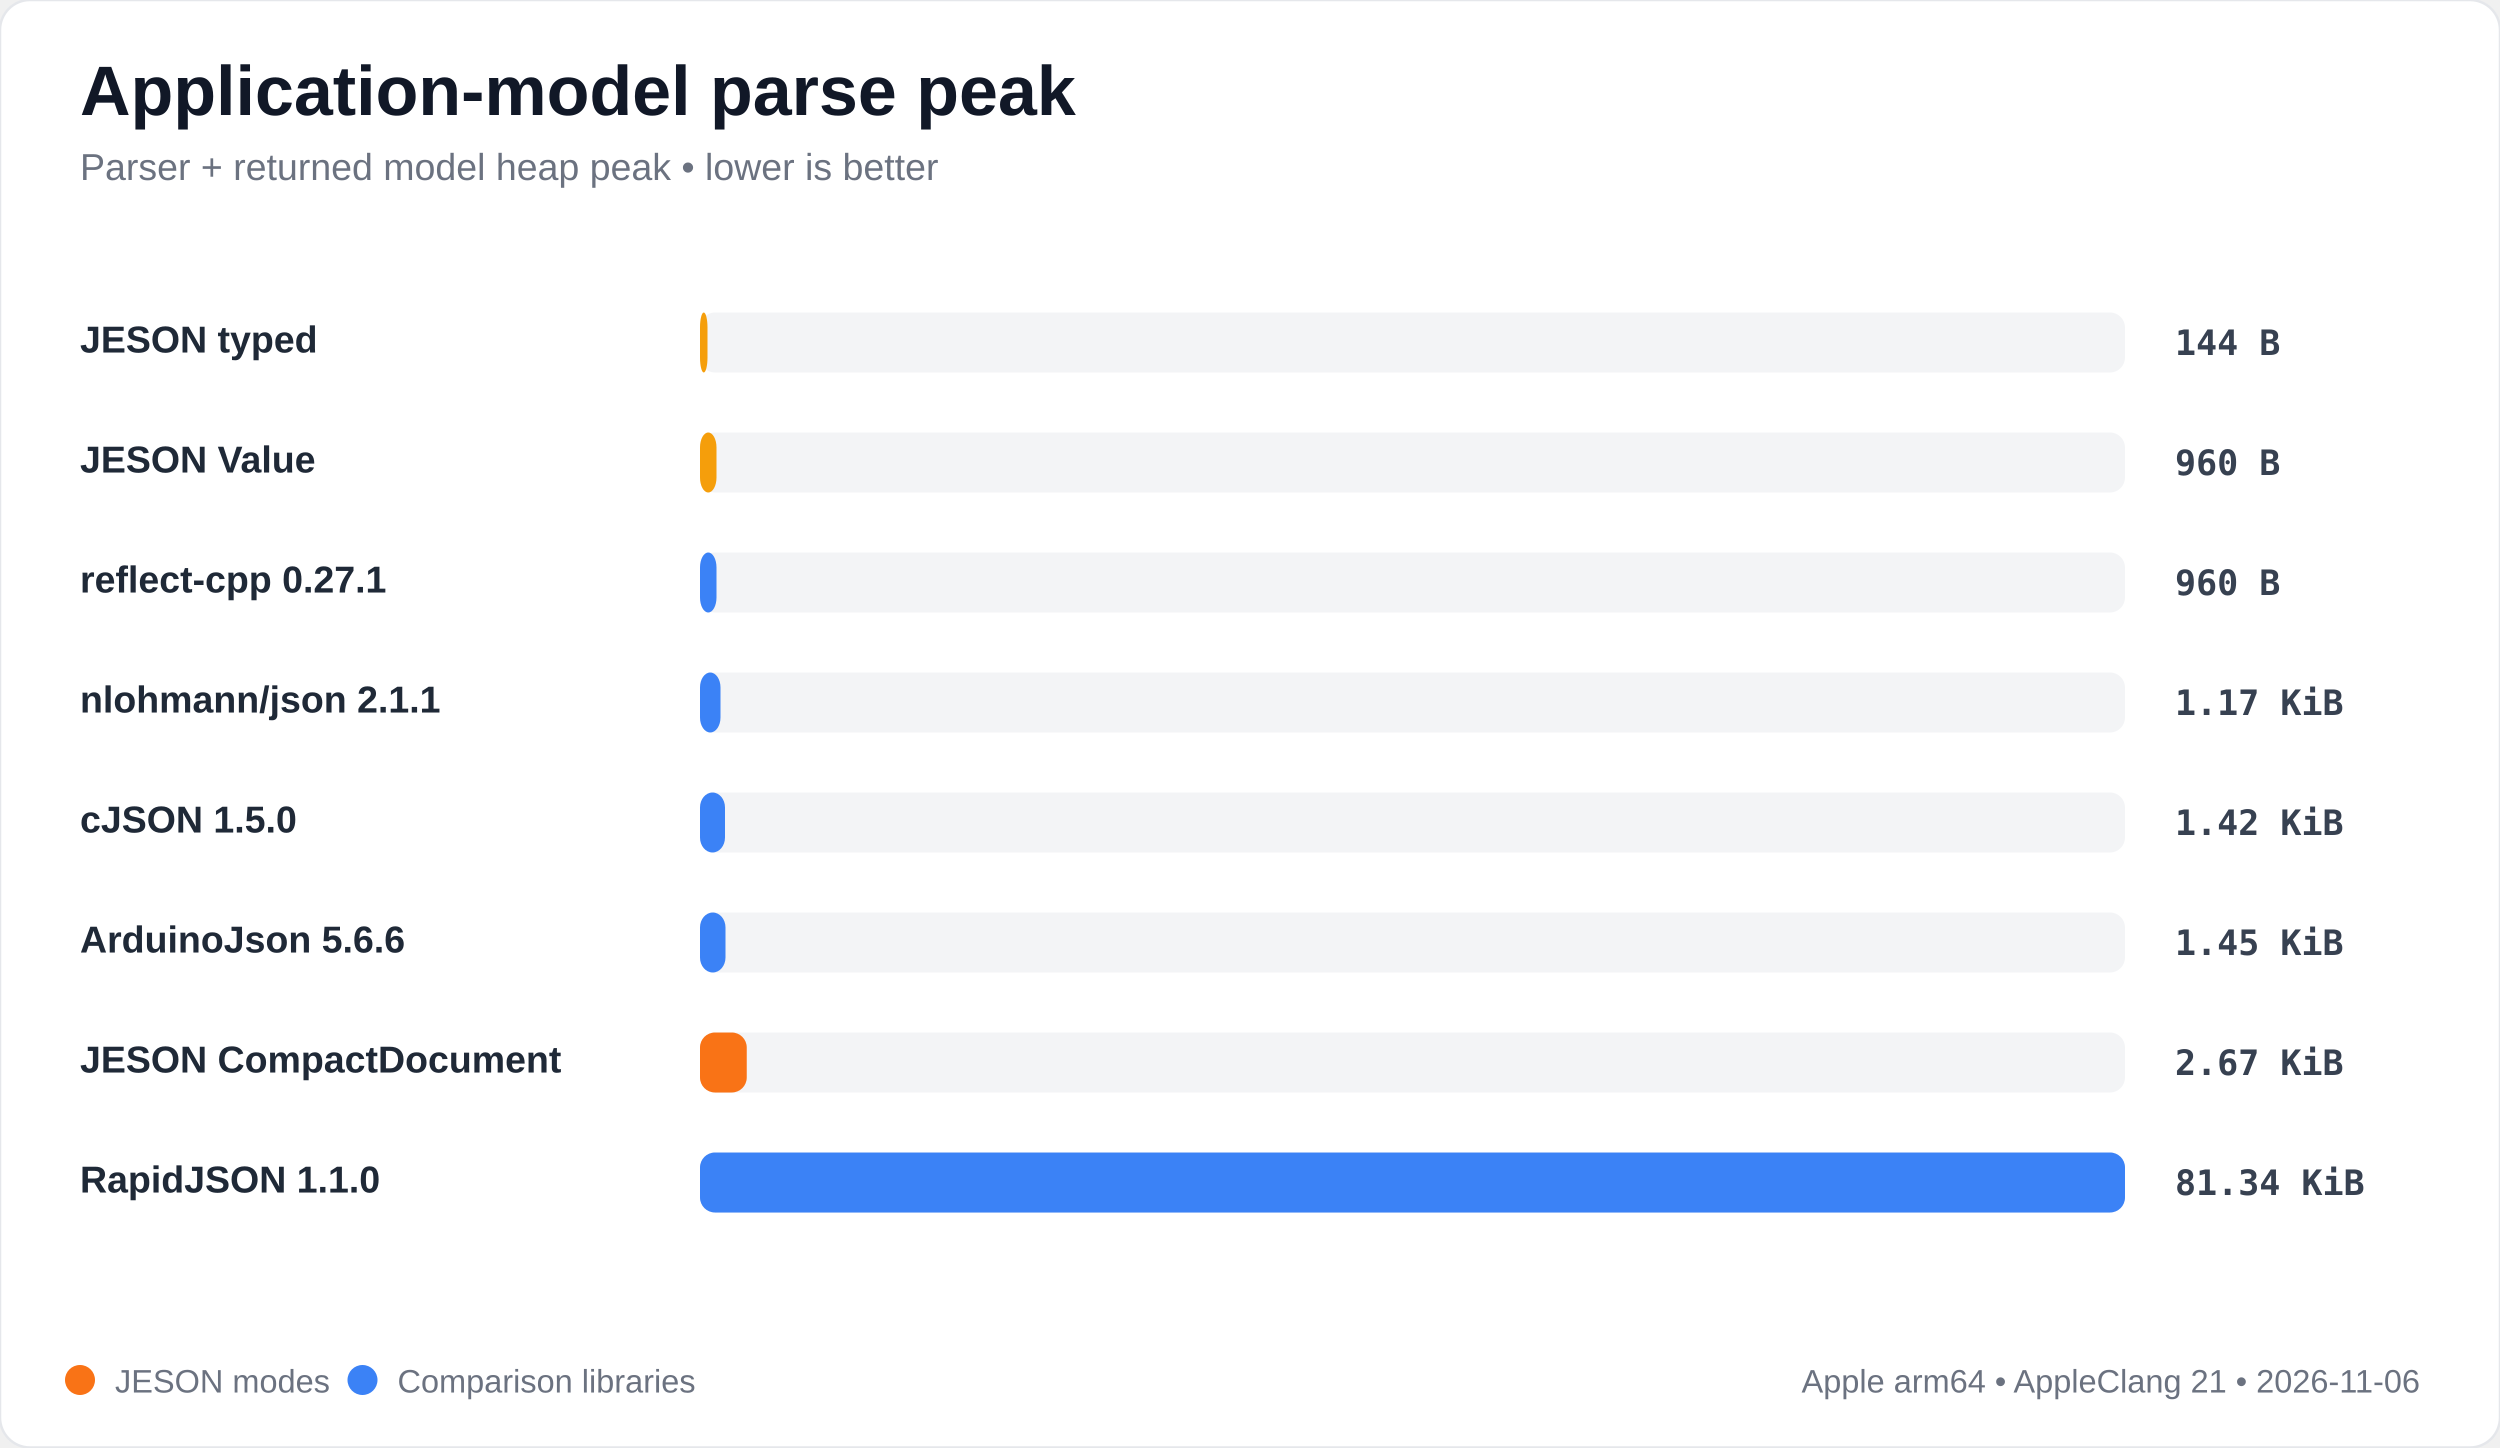
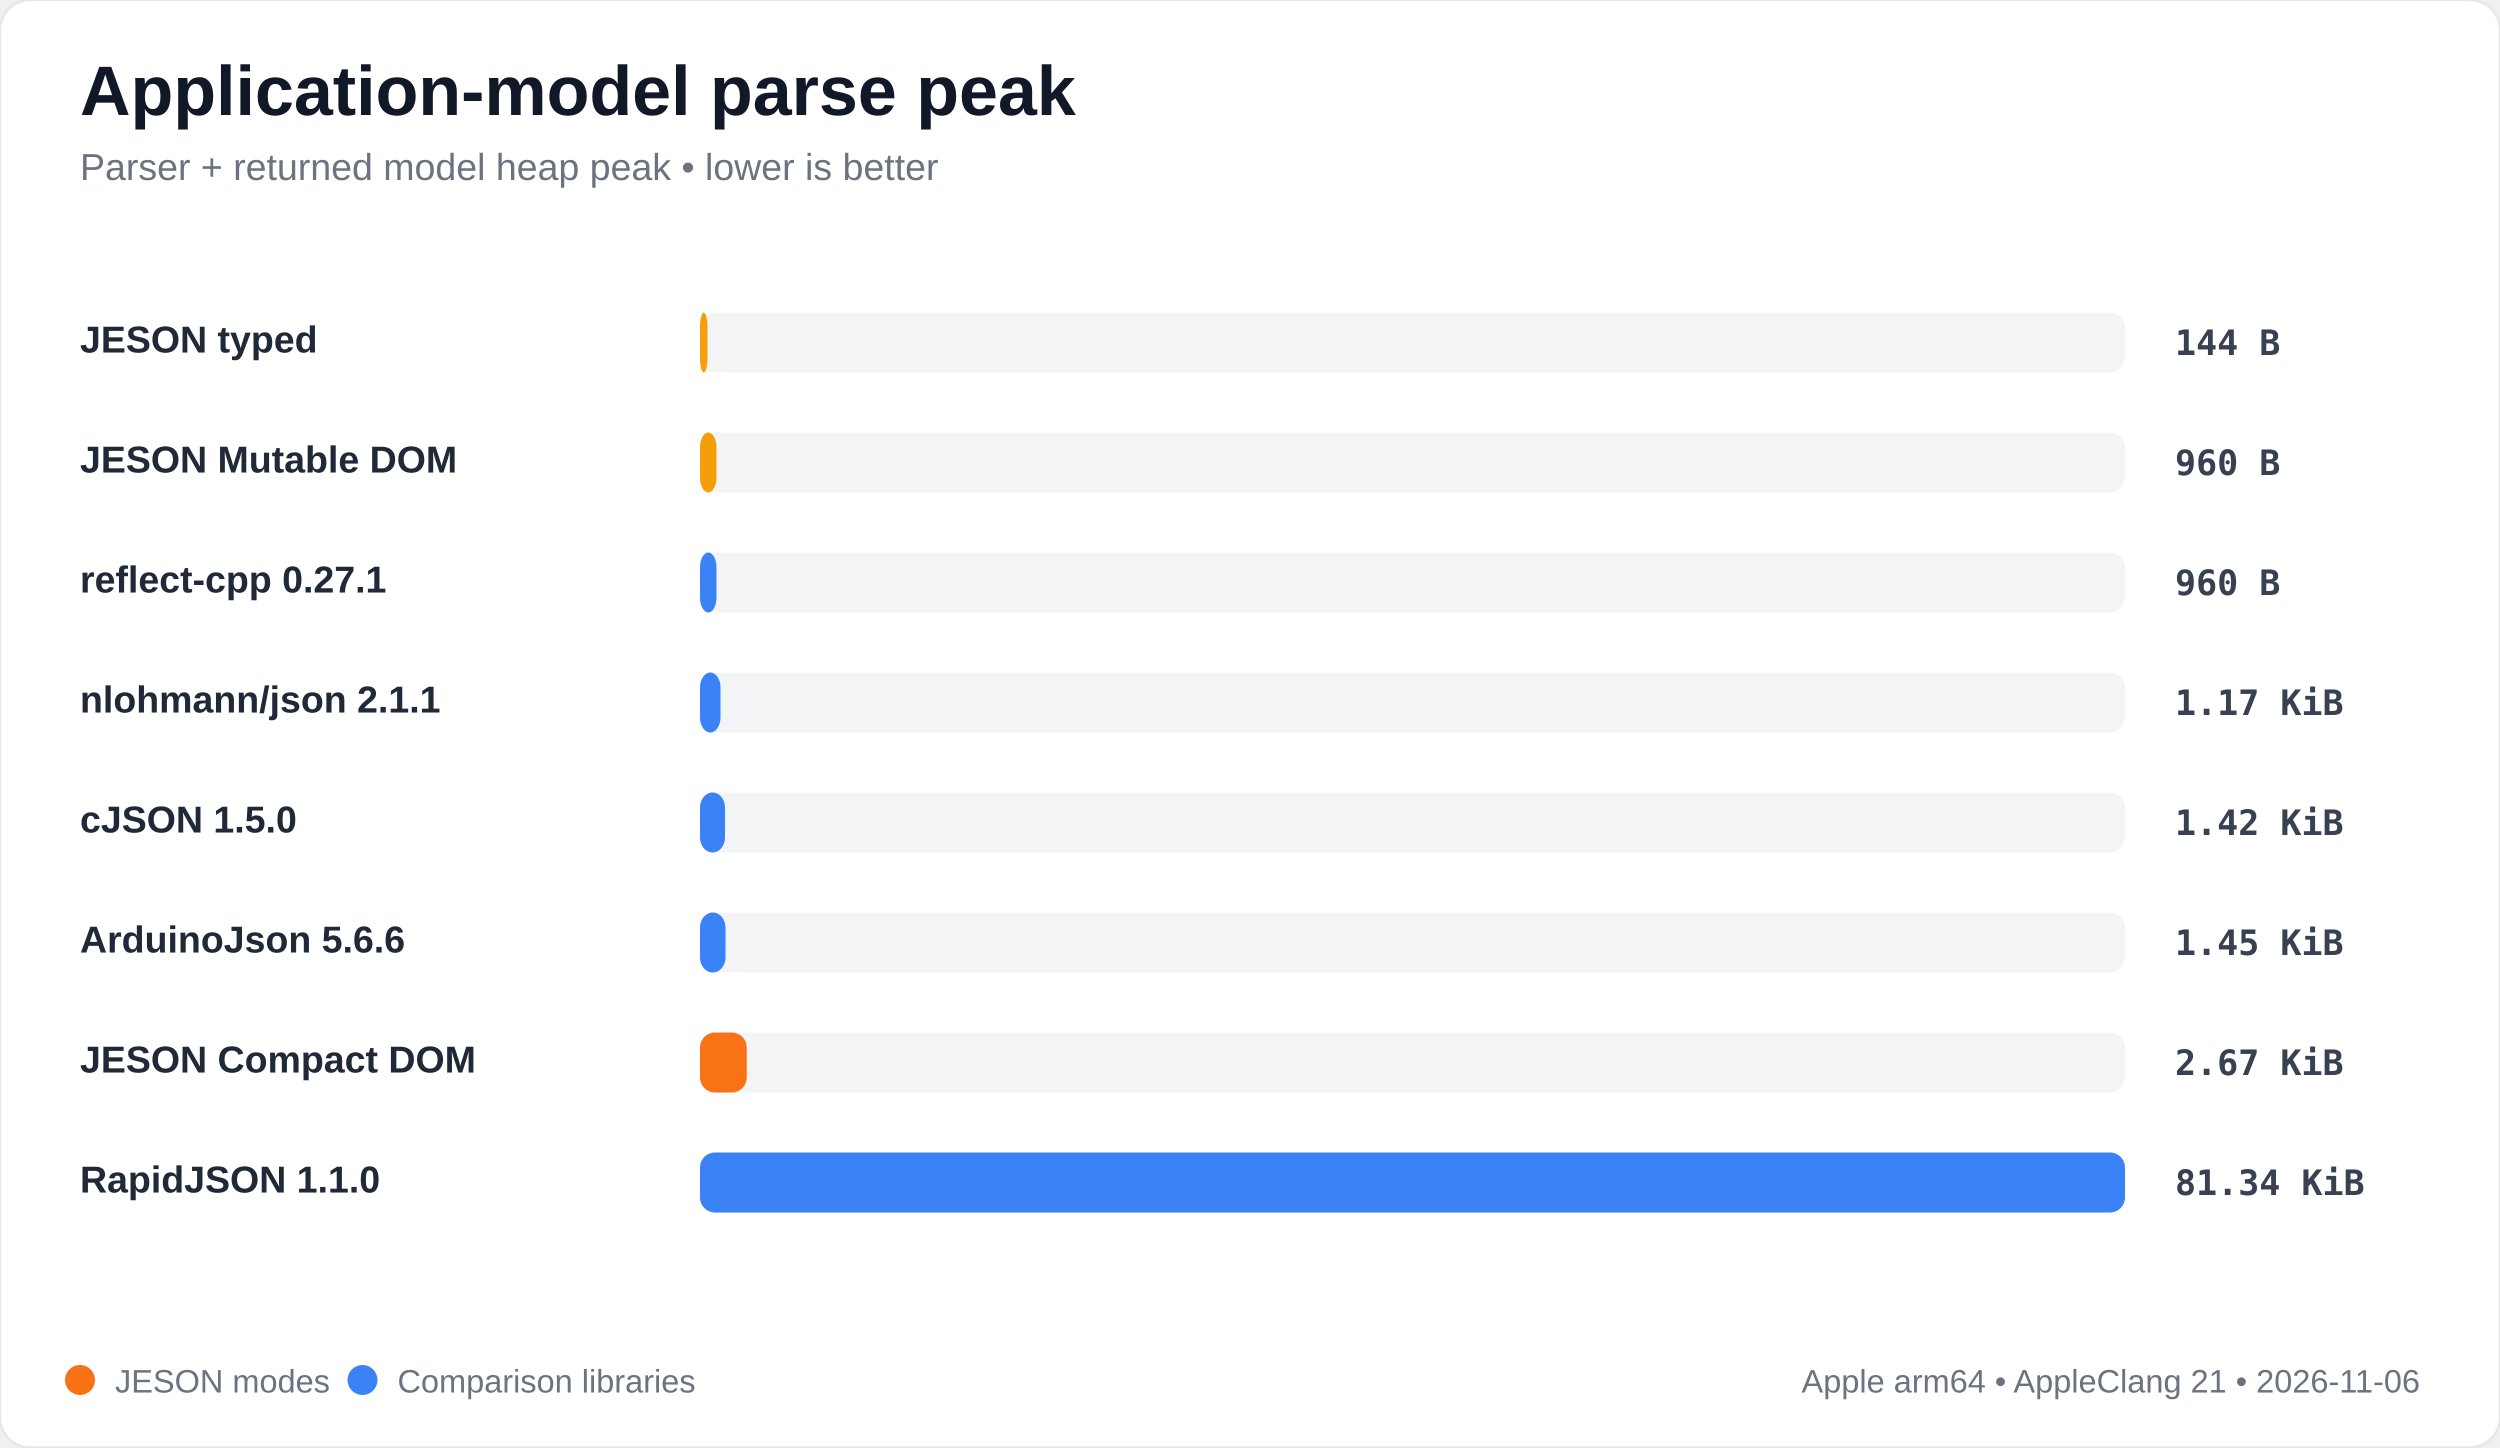
<svg xmlns="http://www.w3.org/2000/svg" viewBox="0 0 1000 579" role="img">
  <rect width="1000" height="579" rx="12" fill="#ffffff" stroke="#e5e7eb" />
  <text x="32" y="46" font-family="Arial, sans-serif" font-size="28" font-weight="700" fill="#111827">Application-model parse peak</text>
  <text x="32" y="72" font-family="Arial, sans-serif" font-size="15" fill="#6b7280">Parser + returned model heap peak • lower is better</text>
  <text x="32" y="141" font-family="Arial, sans-serif" font-size="15" font-weight="600" fill="#1f2937">JESON typed</text>
  <rect x="280" y="125" width="570" height="24" rx="6" fill="#f3f4f6" />
  <rect x="280" y="125" width="3.0" height="24" rx="6" fill="#f59e0b" />
  <text x="870" y="142" font-family="monospace" font-size="14" font-weight="600" fill="#374151">144 B</text>
-   <text x="32" y="189" font-family="Arial, sans-serif" font-size="15" font-weight="600" fill="#1f2937">JESON Value</text>
+   <text x="32" y="189" font-family="Arial, sans-serif" font-size="15" font-weight="600" fill="#1f2937">JESON Mutable DOM</text>
  <rect x="280" y="173" width="570" height="24" rx="6" fill="#f3f4f6" />
  <rect x="280" y="173" width="6.6" height="24" rx="6" fill="#f59e0b" />
  <text x="870" y="190" font-family="monospace" font-size="14" font-weight="600" fill="#374151">960 B</text>
  <text x="32" y="237" font-family="Arial, sans-serif" font-size="15" font-weight="600" fill="#1f2937">reflect-cpp 0.27.1</text>
  <rect x="280" y="221" width="570" height="24" rx="6" fill="#f3f4f6" />
  <rect x="280" y="221" width="6.6" height="24" rx="6" fill="#3b82f6" />
  <text x="870" y="238" font-family="monospace" font-size="14" font-weight="600" fill="#374151">960 B</text>
  <text x="32" y="285" font-family="Arial, sans-serif" font-size="15" font-weight="600" fill="#1f2937">nlohmann/json 2.1.1</text>
  <rect x="280" y="269" width="570" height="24" rx="6" fill="#f3f4f6" />
  <rect x="280" y="269" width="8.2" height="24" rx="6" fill="#3b82f6" />
  <text x="870" y="286" font-family="monospace" font-size="14" font-weight="600" fill="#374151">1.17 KiB</text>
  <text x="32" y="333" font-family="Arial, sans-serif" font-size="15" font-weight="600" fill="#1f2937">cJSON 1.5.0</text>
  <rect x="280" y="317" width="570" height="24" rx="6" fill="#f3f4f6" />
  <rect x="280" y="317" width="10.0" height="24" rx="6" fill="#3b82f6" />
  <text x="870" y="334" font-family="monospace" font-size="14" font-weight="600" fill="#374151">1.42 KiB</text>
  <text x="32" y="381" font-family="Arial, sans-serif" font-size="15" font-weight="600" fill="#1f2937">ArduinoJson 5.6.6</text>
  <rect x="280" y="365" width="570" height="24" rx="6" fill="#f3f4f6" />
  <rect x="280" y="365" width="10.2" height="24" rx="6" fill="#3b82f6" />
  <text x="870" y="382" font-family="monospace" font-size="14" font-weight="600" fill="#374151">1.45 KiB</text>
-   <text x="32" y="429" font-family="Arial, sans-serif" font-size="15" font-weight="600" fill="#1f2937">JESON CompactDocument</text>
+   <text x="32" y="429" font-family="Arial, sans-serif" font-size="15" font-weight="600" fill="#1f2937">JESON Compact DOM</text>
  <rect x="280" y="413" width="570" height="24" rx="6" fill="#f3f4f6" />
  <rect x="280" y="413" width="18.7" height="24" rx="6" fill="#f97316" />
  <text x="870" y="430" font-family="monospace" font-size="14" font-weight="600" fill="#374151">2.67 KiB</text>
  <text x="32" y="477" font-family="Arial, sans-serif" font-size="15" font-weight="600" fill="#1f2937">RapidJSON 1.1.0</text>
  <rect x="280" y="461" width="570" height="24" rx="6" fill="#f3f4f6" />
  <rect x="280" y="461" width="570.0" height="24" rx="6" fill="#3b82f6" />
  <text x="870" y="478" font-family="monospace" font-size="14" font-weight="600" fill="#374151">81.34 KiB</text>
  <circle cx="32" cy="552" r="6" fill="#f97316" />
  <text x="46" y="557" font-family="Arial, sans-serif" font-size="13" fill="#6b7280">JESON modes</text>
  <circle cx="145" cy="552" r="6" fill="#3b82f6" />
  <text x="159" y="557" font-family="Arial, sans-serif" font-size="13" fill="#6b7280">Comparison libraries</text>
  <text x="968" y="557" text-anchor="end" font-family="Arial, sans-serif" font-size="13" fill="#6b7280">Apple arm64 • AppleClang 21 • 2026-11-06</text>
</svg>
